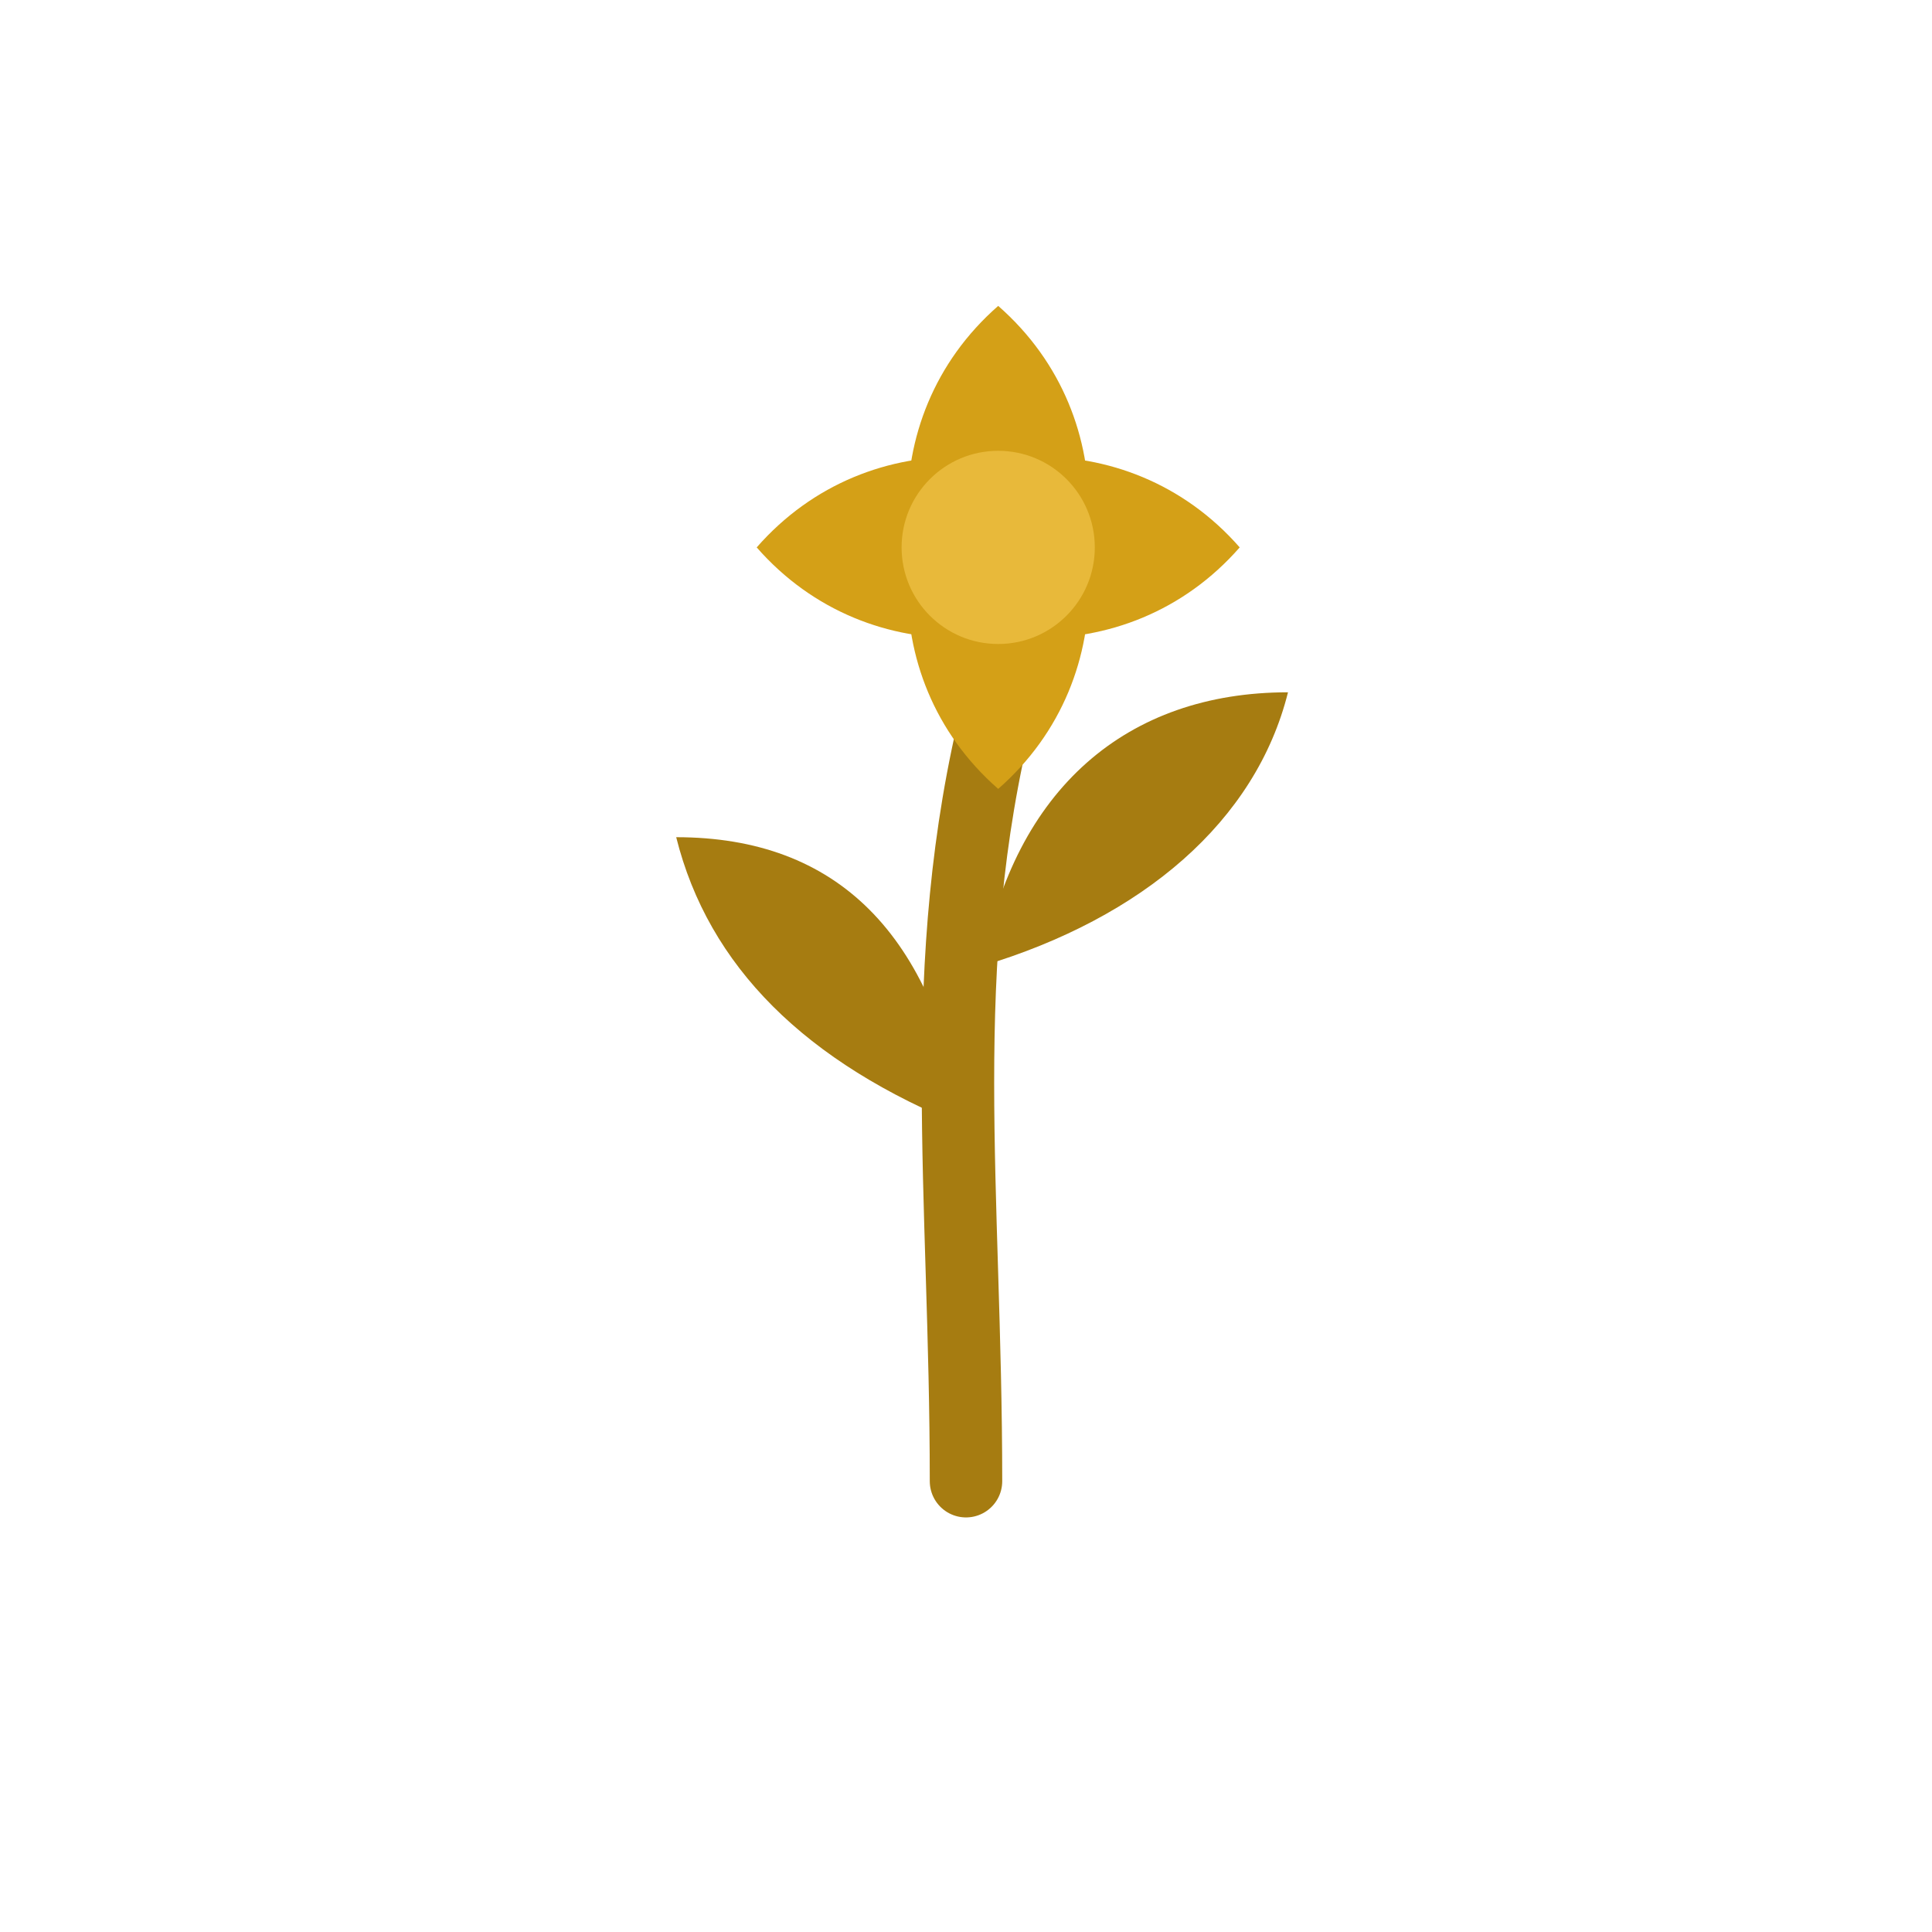
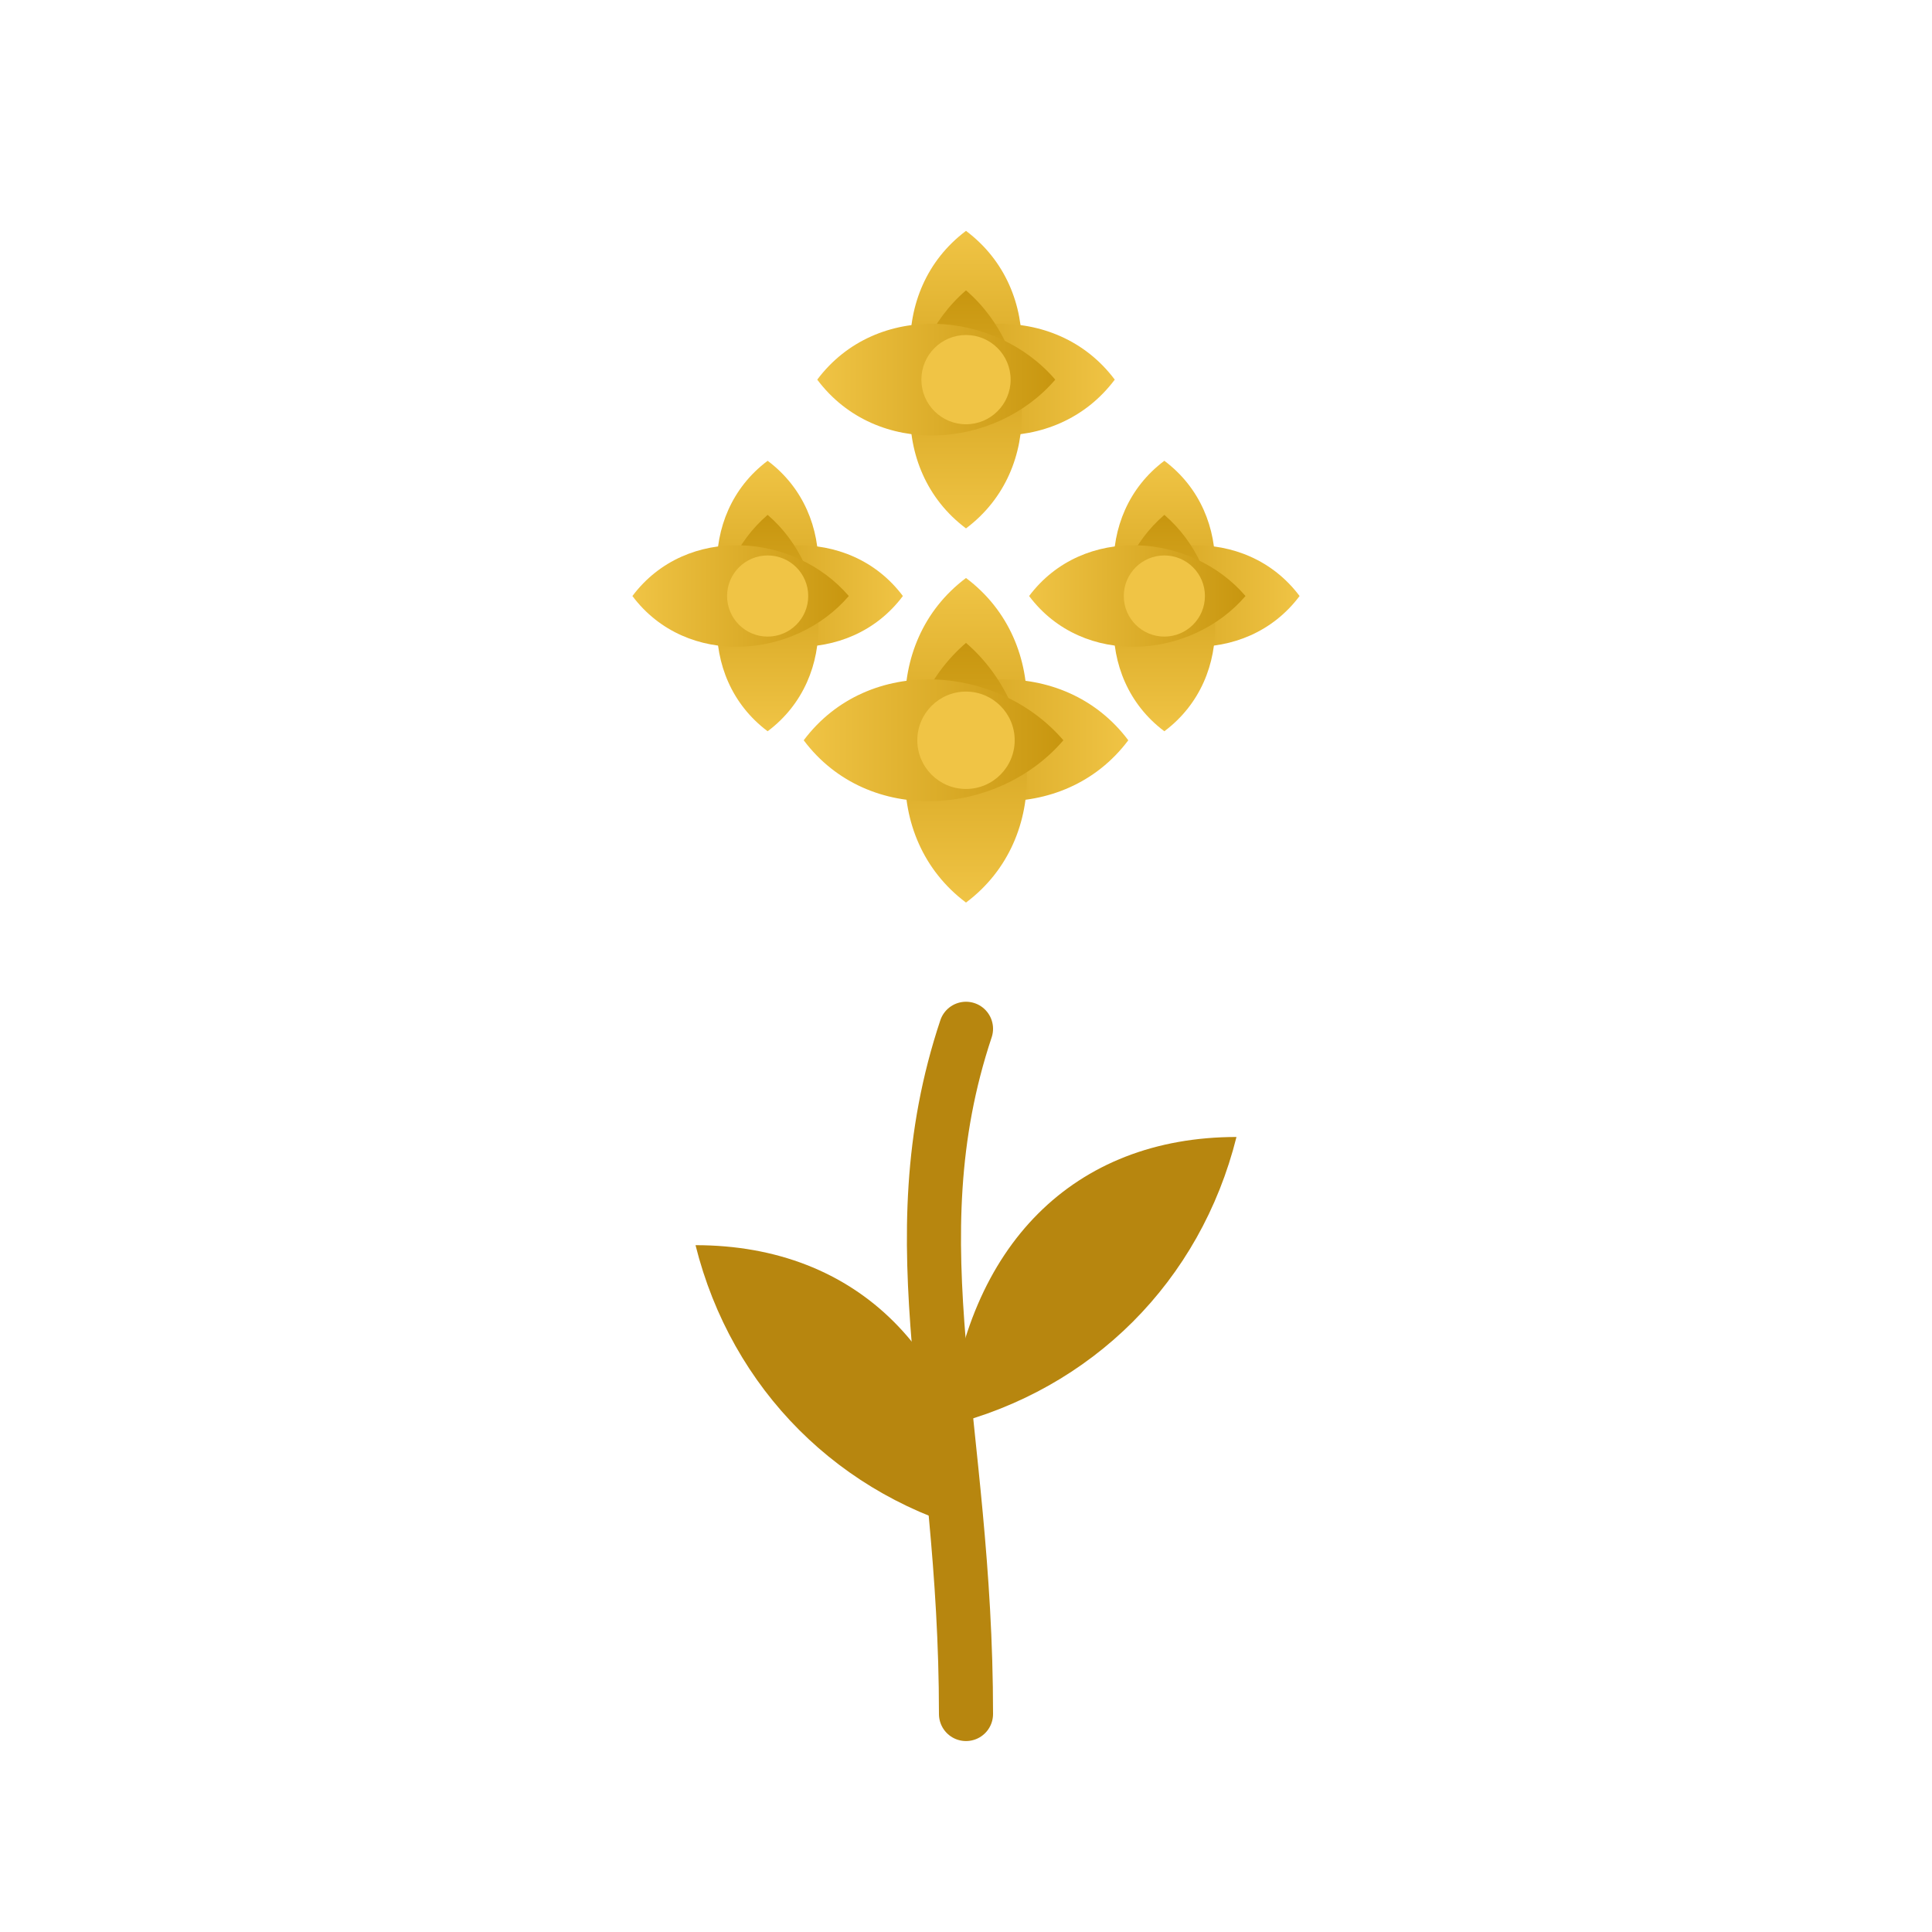
- <svg xmlns="http://www.w3.org/2000/svg" width="120" height="120" viewBox="0 0 120 120" fill="none">
-   <path d="M60 92 C60 74 58 60 62 44" stroke="#a67c11" stroke-width="4.5" stroke-linecap="round" />
-   <path d="M60 70 C50 66 44 60 42 52 C52 52 58 58 60 70 Z" fill="#a67c11" />
-   <path d="M61 60 C71 57 78 51 80 43 C70 43 63 49 61 60 Z" fill="#a67c11" />
-   <g fill="#d4a017">
-     <path d="M62 44 C55 38 54 26 62 19 C70 26 69 38 62 44 Z" />
-     <path d="M62 44 C55 38 54 26 62 19 C70 26 69 38 62 44 Z" transform="rotate(90 62 34)" />
-     <path d="M62 44 C55 38 54 26 62 19 C70 26 69 38 62 44 Z" transform="rotate(180 62 34)" />
-     <path d="M62 44 C55 38 54 26 62 19 C70 26 69 38 62 44 Z" transform="rotate(270 62 34)" />
+ <svg xmlns="http://www.w3.org/2000/svg" width="120" height="120" fill="none" viewBox="0 0 120 120">
+   <defs>
+     <linearGradient id="g" x1="0" y1="0" x2="0" y2="1">
+       <stop offset="0" stop-color="#f0c445" />
+       <stop offset="1" stop-color="#c8960f" />
+     </linearGradient>
+   </defs>
+   <g transform="translate(-7.2 -14.5) scale(1.12)">
+     <path d="M60 108 C60 92 56 82 60 70" fill="none" stroke="#b7860f" stroke-width="3" stroke-linecap="round" />
+     <path d="M59 92 C67 90 73 84 75 76 C66 76 60 82 59 92 Z" fill="#b7860f" />
+     <path d="M61 98 C53 96 47 90 45 82 C54 82 60 88 61 98 Z" fill="#b7860f" />
+     <g transform="translate(60 34) scale(0.55)">
+       <g fill="url(#g)">
+         <path d="M0 9 C-7 3 -8 -9 0 -15 C8 -9 7 3 0 9 Z" transform="rotate(0)" />
+         <path d="M0 9 C-7 3 -8 -9 0 -15 C8 -9 7 3 0 9 Z" transform="rotate(90)" />
+         <path d="M0 9 C-7 3 -8 -9 0 -15 C8 -9 7 3 0 9 Z" transform="rotate(180)" />
+         <path d="M0 9 C-7 3 -8 -9 0 -15 C8 -9 7 3 0 9 Z" transform="rotate(270)" />
+       </g>
+       <circle cx="0" cy="0" r="4.5" fill="#f0c445" />
+     </g>
+     <g transform="translate(49 46) scale(0.5)">
+       <g fill="url(#g)">
+         <path d="M0 9 C-7 3 -8 -9 0 -15 C8 -9 7 3 0 9 Z" transform="rotate(0)" />
+         <path d="M0 9 C-7 3 -8 -9 0 -15 C8 -9 7 3 0 9 Z" transform="rotate(90)" />
+         <path d="M0 9 C-7 3 -8 -9 0 -15 C8 -9 7 3 0 9 Z" transform="rotate(180)" />
+         <path d="M0 9 C-7 3 -8 -9 0 -15 C8 -9 7 3 0 9 Z" transform="rotate(270)" />
+       </g>
+       <circle cx="0" cy="0" r="4.5" fill="#f0c445" />
+     </g>
+     <g transform="translate(71 46) scale(0.5)">
+       <g fill="url(#g)">
+         <path d="M0 9 C-7 3 -8 -9 0 -15 C8 -9 7 3 0 9 Z" transform="rotate(0)" />
+         <path d="M0 9 C-7 3 -8 -9 0 -15 C8 -9 7 3 0 9 Z" transform="rotate(90)" />
+         <path d="M0 9 C-7 3 -8 -9 0 -15 C8 -9 7 3 0 9 Z" transform="rotate(180)" />
+         <path d="M0 9 C-7 3 -8 -9 0 -15 C8 -9 7 3 0 9 Z" transform="rotate(270)" />
+       </g>
+       <circle cx="0" cy="0" r="4.5" fill="#f0c445" />
+     </g>
+     <g transform="translate(60 54) scale(0.6)">
+       <g fill="url(#g)">
+         <path d="M0 9 C-7 3 -8 -9 0 -15 C8 -9 7 3 0 9 Z" transform="rotate(0)" />
+         <path d="M0 9 C-7 3 -8 -9 0 -15 C8 -9 7 3 0 9 Z" transform="rotate(90)" />
+         <path d="M0 9 C-7 3 -8 -9 0 -15 C8 -9 7 3 0 9 Z" transform="rotate(180)" />
+         <path d="M0 9 C-7 3 -8 -9 0 -15 C8 -9 7 3 0 9 Z" transform="rotate(270)" />
+       </g>
+       <circle cx="0" cy="0" r="4.5" fill="#f0c445" />
+     </g>
  </g>
-   <circle cx="62" cy="34" r="6" fill="#e8b93a" />
</svg>
